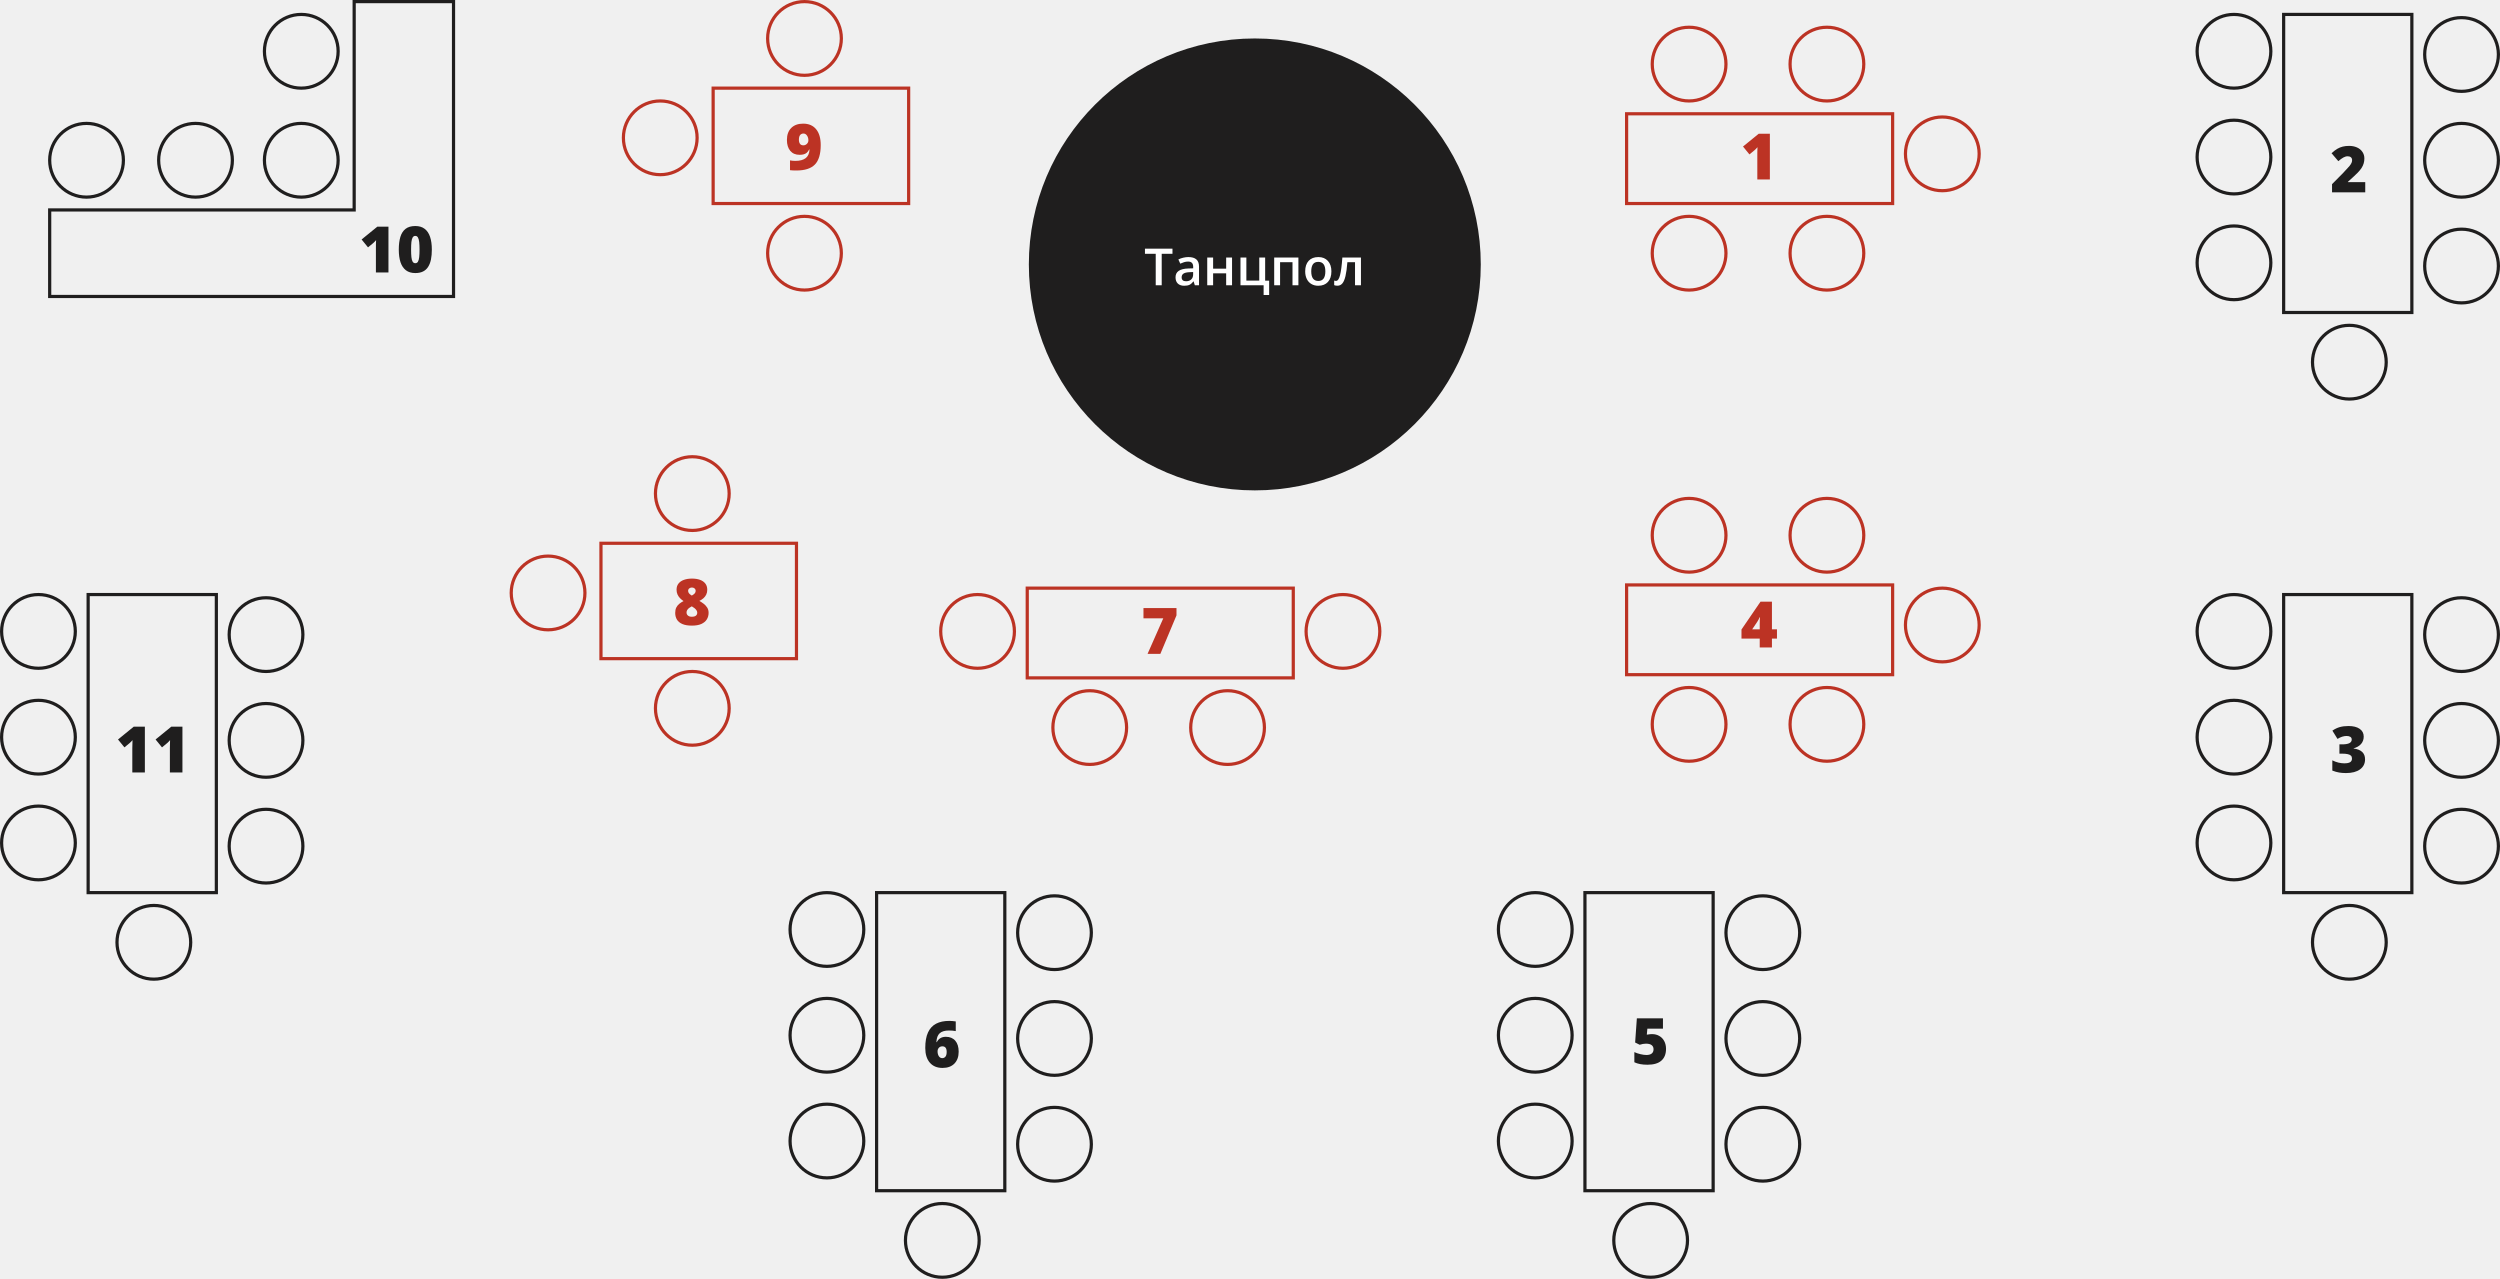
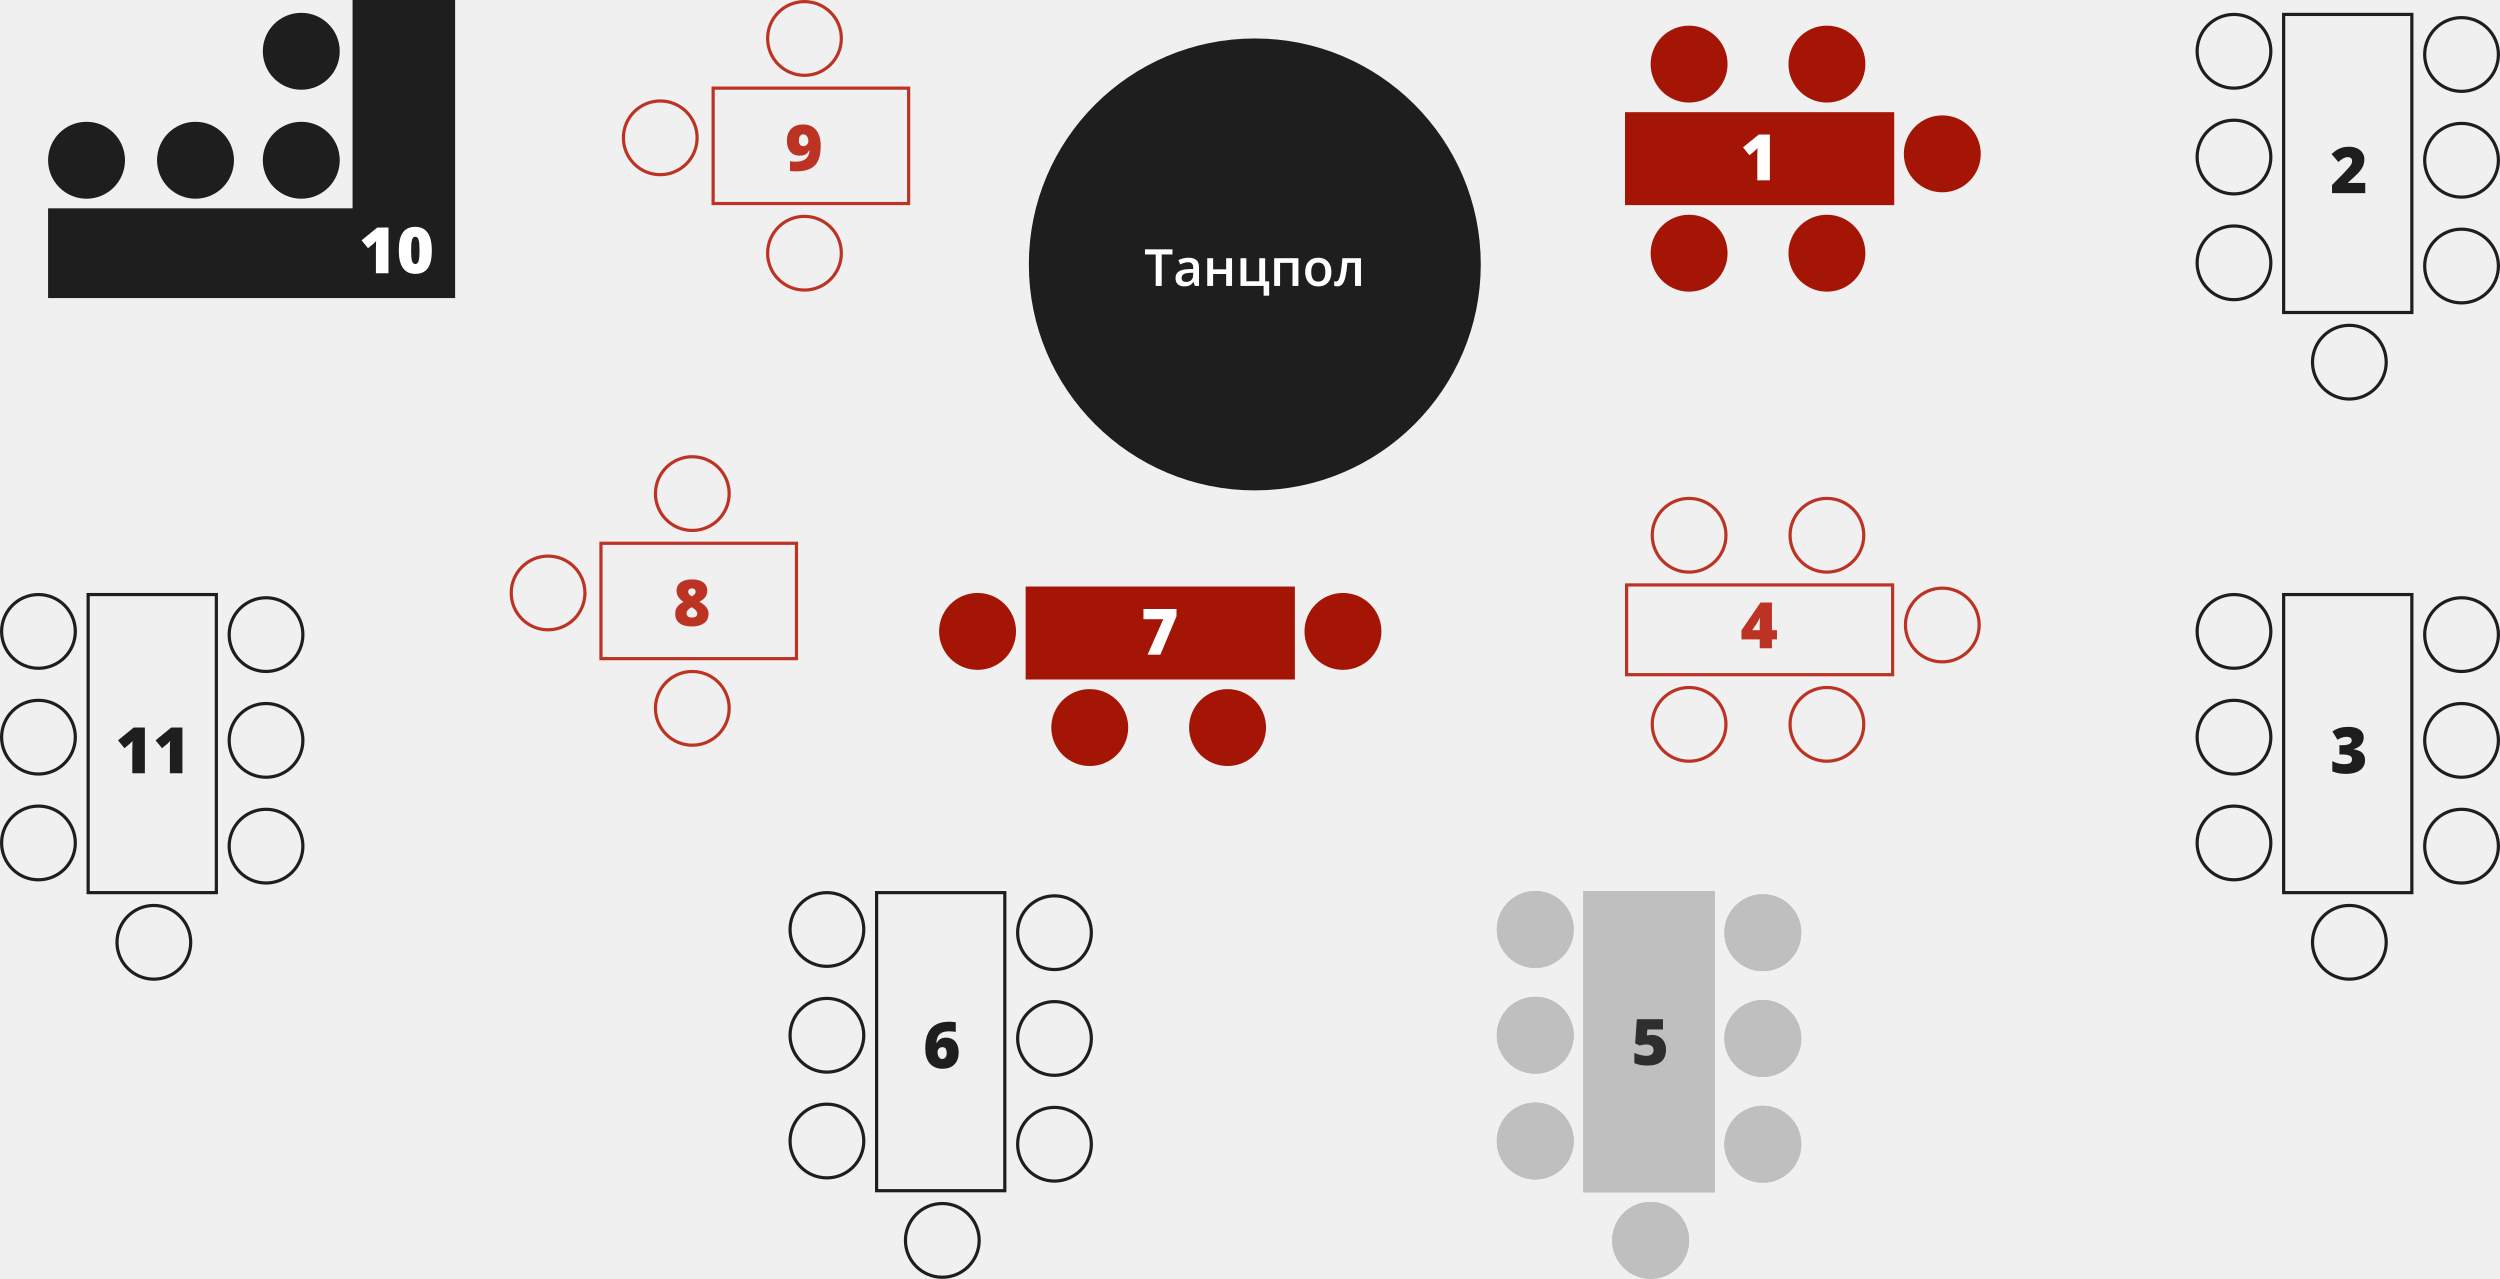
- <svg xmlns="http://www.w3.org/2000/svg" class="scene" width="780" height="399" viewBox="0 0 780 399" fill="none">
-   <g class="scene__dance-floor">
-     <path d="M462 82.5C462 121.436 430.436 153 391.5 153C352.564 153 321 121.436 321 82.5C321 43.564 352.564 12 391.5 12C430.436 12 462 43.564 462 82.5Z" fill="#1F1E1E" />
-     <path d="M362.453 89H360.586V79.18H357.227V77.578H365.812V79.18H362.453V89ZM372.781 89L372.414 87.797H372.352C371.935 88.323 371.516 88.682 371.094 88.875C370.672 89.062 370.13 89.156 369.469 89.156C368.62 89.156 367.956 88.927 367.477 88.469C367.003 88.01 366.766 87.362 366.766 86.523C366.766 85.633 367.096 84.961 367.758 84.508C368.419 84.055 369.427 83.807 370.781 83.766L372.273 83.719V83.258C372.273 82.706 372.143 82.294 371.883 82.023C371.628 81.747 371.229 81.609 370.688 81.609C370.245 81.609 369.82 81.674 369.414 81.805C369.008 81.935 368.617 82.088 368.242 82.266L367.648 80.953C368.117 80.708 368.63 80.523 369.188 80.398C369.745 80.268 370.271 80.203 370.766 80.203C371.865 80.203 372.693 80.443 373.25 80.922C373.812 81.401 374.094 82.154 374.094 83.18V89H372.781ZM370.047 87.75C370.714 87.75 371.247 87.565 371.648 87.195C372.055 86.82 372.258 86.297 372.258 85.625V84.875L371.148 84.922C370.284 84.953 369.654 85.099 369.258 85.359C368.867 85.615 368.672 86.008 368.672 86.539C368.672 86.924 368.786 87.224 369.016 87.438C369.245 87.646 369.589 87.75 370.047 87.75ZM378.492 80.359V83.828H382.562V80.359H384.398V89H382.562V85.273H378.492V89H376.656V80.359H378.492ZM394.727 87.578H395.977V92.039H394.25V89H387.031V80.359H388.867V87.547H392.891V80.359H394.727V87.578ZM405.102 80.359V89H403.258V81.812H399.383V89H397.547V80.359H405.102ZM415.398 84.664C415.398 86.076 415.036 87.177 414.312 87.969C413.589 88.76 412.581 89.156 411.289 89.156C410.482 89.156 409.768 88.974 409.148 88.609C408.529 88.245 408.052 87.721 407.719 87.039C407.385 86.357 407.219 85.565 407.219 84.664C407.219 83.263 407.578 82.169 408.297 81.383C409.016 80.596 410.029 80.203 411.336 80.203C412.586 80.203 413.576 80.607 414.305 81.414C415.034 82.216 415.398 83.299 415.398 84.664ZM409.109 84.664C409.109 86.659 409.846 87.656 411.32 87.656C412.779 87.656 413.508 86.659 413.508 84.664C413.508 82.69 412.773 81.703 411.305 81.703C410.534 81.703 409.974 81.958 409.625 82.469C409.281 82.979 409.109 83.711 409.109 84.664ZM424.617 89H422.766V81.797H420.383C420.237 83.651 420.039 85.099 419.789 86.141C419.544 87.182 419.221 87.943 418.82 88.422C418.424 88.901 417.909 89.141 417.273 89.141C416.872 89.141 416.536 89.083 416.266 88.969V87.531C416.458 87.604 416.651 87.641 416.844 87.641C417.375 87.641 417.792 87.044 418.094 85.852C418.401 84.654 418.641 82.823 418.812 80.359H424.617V89Z" fill="white" />
-   </g>
-   <g class="scene__table scene__table--red">
-     <g class="scene__table-group" stroke="#BC3324">
-       <rect x="507.5" y="35.5" width="83" height="28" />
-       <circle cx="527" cy="20" r="11.5" />
-       <circle cx="570" cy="20" r="11.5" />
-       <circle cx="606" cy="48" r="11.5" />
-       <circle cx="570" cy="79" r="11.5" />
-       <circle cx="527" cy="79" r="11.5" />
+ <svg xmlns="http://www.w3.org/2000/svg" viewBox="0 0 780 399" fill="none" customFrame="#000000">
+   <g id="карта заведения">
+     <g id="танцпол">
+       <path id="Ellipse 38" d="M462 82.5C462 121.436 430.436 153 391.5 153C352.564 153 321 121.436 321 82.5C321 43.564 352.564 12 391.5 12C430.436 12 462 43.564 462 82.5Z" fill="rgb(31,30,30)" fill-rule="nonzero" />
+       <path id="Танцпол" d="M362.453 89.207L360.586 89.207L360.586 79.387L357.227 79.387L357.227 77.785L365.812 77.785L365.812 79.387L362.453 79.387L362.453 89.207ZM372.781 89.207L372.414 88.004L372.352 88.004C371.935 88.53 371.516 88.889 371.094 89.082C370.672 89.269 370.13 89.363 369.469 89.363C368.62 89.363 367.956 89.134 367.477 88.676C367.003 88.217 366.766 87.569 366.766 86.731C366.766 85.84 367.096 85.168 367.758 84.715C368.419 84.262 369.427 84.014 370.781 83.973L372.273 83.926L372.273 83.465C372.273 82.913 372.143 82.501 371.883 82.231C371.628 81.954 371.229 81.816 370.688 81.816C370.245 81.816 369.82 81.882 369.414 82.012C369.008 82.142 368.617 82.296 368.242 82.473L367.648 81.16C368.117 80.915 368.63 80.731 369.188 80.606C369.745 80.475 370.271 80.41 370.766 80.41C371.865 80.41 372.693 80.65 373.25 81.129C373.812 81.608 374.094 82.361 374.094 83.387L374.094 89.207L372.781 89.207ZM370.047 87.957C370.714 87.957 371.247 87.772 371.648 87.402C372.055 87.027 372.258 86.504 372.258 85.832L372.258 85.082L371.148 85.129C370.284 85.16 369.654 85.306 369.258 85.566C368.867 85.822 368.672 86.215 368.672 86.746C368.672 87.132 368.786 87.431 369.016 87.644C369.245 87.853 369.589 87.957 370.047 87.957ZM378.492 80.566L378.492 84.035L382.562 84.035L382.562 80.566L384.398 80.566L384.398 89.207L382.562 89.207L382.562 85.481L378.492 85.481L378.492 89.207L376.656 89.207L376.656 80.566L378.492 80.566ZM394.727 87.785L395.977 87.785L395.977 92.246L394.25 92.246L394.25 89.207L387.031 89.207L387.031 80.566L388.867 80.566L388.867 87.754L392.891 87.754L392.891 80.566L394.727 80.566L394.727 87.785ZM405.102 80.566L405.102 89.207L403.258 89.207L403.258 82.019L399.383 82.019L399.383 89.207L397.547 89.207L397.547 80.566L405.102 80.566ZM415.398 84.871C415.398 86.283 415.036 87.384 414.312 88.176C413.589 88.967 412.581 89.363 411.289 89.363C410.482 89.363 409.768 89.181 409.148 88.816C408.529 88.452 408.052 87.928 407.719 87.246C407.385 86.564 407.219 85.772 407.219 84.871C407.219 83.47 407.578 82.376 408.297 81.59C409.016 80.803 410.029 80.41 411.336 80.41C412.586 80.41 413.576 80.814 414.305 81.621C415.034 82.423 415.398 83.507 415.398 84.871ZM409.109 84.871C409.109 86.866 409.846 87.863 411.32 87.863C412.779 87.863 413.508 86.866 413.508 84.871C413.508 82.897 412.773 81.91 411.305 81.91C410.534 81.91 409.974 82.165 409.625 82.676C409.281 83.186 409.109 83.918 409.109 84.871ZM424.617 89.207L422.766 89.207L422.766 82.004L420.383 82.004C420.237 83.858 420.039 85.306 419.789 86.348C419.544 87.389 419.221 88.15 418.82 88.629C418.424 89.108 417.909 89.348 417.273 89.348C416.872 89.348 416.536 89.29 416.266 89.176L416.266 87.738C416.458 87.811 416.651 87.848 416.844 87.848C417.375 87.848 417.792 87.251 418.094 86.059C418.401 84.861 418.641 83.03 418.812 80.566L424.617 80.566L424.617 89.207Z" fill="rgb(255,255,255)" fill-rule="nonzero" />
    </g>
-     <path class="scene__table-num" d="M552.199 56H548.283V48.94C548.283 48.809 548.283 48.572 548.283 48.227C548.283 47.875 548.286 47.488 548.293 47.065C548.306 46.641 548.322 46.26 548.342 45.922C548.173 46.124 548.013 46.296 547.863 46.44C547.72 46.583 547.58 46.716 547.443 46.84L545.822 48.178L543.82 45.717L548.723 41.723H552.199V56Z" fill="#BC3324" />
-     <rect x="507" y="8" width="111" height="83" fill="transparent" />
-   </g>
-   <g class="scene__table">
-     <g class="scene__table-group" stroke="#1F1E1E">
-       <rect x="712.5" y="4.5" width="40" height="93" />
-       <circle cx="697" cy="16" r="11.5" />
-       <circle cx="768" cy="17" r="11.5" />
-       <circle cx="697" cy="49" r="11.5" />
-       <circle cx="768" cy="50" r="11.5" />
-       <circle cx="697" cy="82" r="11.5" />
-       <circle cx="768" cy="83" r="11.5" />
-       <circle cx="733" cy="113" r="11.5" />
+     <g id="10 стол">
+       <path id="Rectangle 182" d="M15 65L110 65L110 0L142 0L142 64.826L142 93L15 93L15 65Z" fill="rgb(31,30,30)" fill-rule="nonzero" />
+       <path id="10" d="M121.199 85.259L117.283 85.259L117.283 77.7C117.283 76.782 117.303 75.942 117.342 75.181C117.101 75.474 116.801 75.78 116.443 76.099L114.822 77.436L112.82 74.976L117.723 70.981L121.199 70.981L121.199 85.259ZM134.734 78.14C134.734 80.666 134.311 82.518 133.465 83.696C132.618 84.868 131.323 85.454 129.578 85.454C127.872 85.454 126.587 84.842 125.721 83.618C124.855 82.388 124.422 80.561 124.422 78.14C124.422 75.601 124.845 73.739 125.691 72.554C126.538 71.369 127.833 70.776 129.578 70.776C131.277 70.776 132.56 71.395 133.426 72.632C134.298 73.862 134.734 75.698 134.734 78.14ZM128.26 78.14C128.26 79.754 128.361 80.864 128.562 81.47C128.764 82.075 129.103 82.378 129.578 82.378C130.06 82.378 130.398 82.065 130.594 81.44C130.796 80.815 130.896 79.715 130.896 78.14C130.896 76.558 130.796 75.451 130.594 74.819C130.392 74.181 130.053 73.862 129.578 73.862C129.103 73.862 128.764 74.168 128.562 74.78C128.361 75.392 128.26 76.512 128.26 78.14Z" fill="rgb(255,255,255)" fill-rule="nonzero" />
+       <circle id="Ellipse 95" cx="27" cy="50" r="12" fill="rgb(31,30,30)" />
+       <circle id="Ellipse 96" cx="61" cy="50" r="12" fill="rgb(31,30,30)" />
+       <circle id="Ellipse 97" cx="94" cy="50" r="12" fill="rgb(31,30,30)" />
+       <circle id="Ellipse 98" cx="94" cy="16" r="12" fill="rgb(31,30,30)" />
    </g>
-     <path class="scene__table-num" d="M737.957 60H727.596V57.461L731.082 53.935C732.078 52.894 732.729 52.184 733.035 51.807C733.341 51.422 733.553 51.094 733.67 50.82C733.794 50.547 733.855 50.26 733.855 49.961C733.855 49.59 733.735 49.297 733.494 49.082C733.253 48.867 732.915 48.76 732.479 48.76C732.029 48.76 731.574 48.89 731.111 49.15C730.656 49.404 730.138 49.782 729.559 50.283L727.439 47.803C728.175 47.145 728.794 46.676 729.295 46.397C729.796 46.11 730.34 45.892 730.926 45.742C731.518 45.592 732.182 45.518 732.918 45.518C733.842 45.518 734.666 45.68 735.389 46.006C736.118 46.331 736.681 46.797 737.078 47.402C737.482 48.001 737.684 48.675 737.684 49.424C737.684 49.984 737.612 50.501 737.469 50.977C737.332 51.452 737.117 51.921 736.824 52.383C736.531 52.839 736.141 53.32 735.652 53.828C735.171 54.336 734.139 55.3 732.557 56.719V56.816H737.957V60Z" fill="#1F1E1E" />
-     <rect x="685" y="4" width="95" height="121" fill="transparent" />
-   </g>
-   <g class="scene__table">
-     <g class="scene__table-group" stroke="#1F1E1E">
-       <rect x="712.5" y="185.5" width="40" height="93" />
-       <circle cx="697" cy="197" r="11.5" />
-       <circle cx="768" cy="198" r="11.5" />
-       <circle cx="697" cy="230" r="11.5" />
-       <circle cx="768" cy="231" r="11.5" />
-       <circle cx="697" cy="263" r="11.5" />
-       <circle cx="768" cy="264" r="11.5" />
-       <circle cx="733" cy="294" r="11.5" />
+     <g id="2 стол">
+       <rect id="Rectangle 196" width="40" height="93" x="712.5" y="4.5" stroke="rgb(31,30,30)" stroke-width="1" />
+       <path id="2" d="M737.957 60.259L727.596 60.259L727.596 57.72L731.082 54.194C732.078 53.153 732.729 52.443 733.035 52.065C733.341 51.681 733.553 51.352 733.67 51.079C733.794 50.806 733.855 50.519 733.855 50.22C733.855 49.849 733.735 49.556 733.494 49.341C733.253 49.126 732.915 49.019 732.479 49.019C732.029 49.019 731.574 49.149 731.111 49.409C730.656 49.663 730.138 50.041 729.559 50.542L727.439 48.062C728.175 47.404 728.794 46.935 729.295 46.655C729.796 46.369 730.34 46.151 730.926 46.001C731.518 45.851 732.182 45.776 732.918 45.776C733.842 45.776 734.666 45.939 735.389 46.265C736.118 46.59 736.681 47.056 737.078 47.661C737.482 48.26 737.684 48.934 737.684 49.683C737.684 50.242 737.612 50.76 737.469 51.235C737.332 51.711 737.117 52.179 736.824 52.642C736.531 53.097 736.141 53.579 735.652 54.087C735.171 54.595 734.139 55.558 732.557 56.977L732.557 57.075L737.957 57.075L737.957 60.259Z" fill="rgb(31,30,30)" fill-rule="nonzero" />
+       <circle id="Ellipse 60" cx="697" cy="16" r="11.5" stroke="rgb(31,30,30)" stroke-width="1" />
+       <circle id="Ellipse 63" cx="768" cy="17" r="11.5" stroke="rgb(31,30,30)" stroke-width="1" />
+       <circle id="Ellipse 61" cx="697" cy="49" r="11.5" stroke="rgb(31,30,30)" stroke-width="1" />
+       <circle id="Ellipse 64" cx="768" cy="50" r="11.5" stroke="rgb(31,30,30)" stroke-width="1" />
+       <circle id="Ellipse 62" cx="697" cy="82" r="11.5" stroke="rgb(31,30,30)" stroke-width="1" />
+       <circle id="Ellipse 65" cx="768" cy="83" r="11.5" stroke="rgb(31,30,30)" stroke-width="1" />
+       <circle id="Ellipse 66" cx="733" cy="113" r="11.5" stroke="rgb(31,30,30)" stroke-width="1" />
    </g>
-     <path class="scene__table-num" d="M737.479 229.818C737.479 230.704 737.208 231.465 736.668 232.104C736.128 232.735 735.346 233.194 734.324 233.48V233.539C736.707 233.839 737.898 234.965 737.898 236.918C737.898 238.246 737.371 239.291 736.316 240.053C735.268 240.814 733.81 241.195 731.941 241.195C731.173 241.195 730.46 241.14 729.803 241.029C729.152 240.919 728.445 240.717 727.684 240.424V237.221C728.309 237.54 728.943 237.777 729.588 237.934C730.239 238.083 730.838 238.158 731.385 238.158C732.231 238.158 732.846 238.041 733.23 237.807C733.621 237.566 733.816 237.191 733.816 236.684C733.816 236.293 733.715 235.993 733.514 235.785C733.312 235.57 732.986 235.411 732.537 235.307C732.088 235.196 731.502 235.141 730.779 235.141H729.9V232.24H730.799C732.758 232.24 733.738 231.739 733.738 230.736C733.738 230.359 733.592 230.079 733.299 229.896C733.012 229.714 732.625 229.623 732.137 229.623C731.225 229.623 730.281 229.929 729.305 230.541L727.703 227.963C728.458 227.442 729.23 227.071 730.018 226.85C730.812 226.628 731.72 226.518 732.742 226.518C734.22 226.518 735.379 226.811 736.219 227.396C737.059 227.982 737.479 228.79 737.479 229.818Z" fill="#1F1E1E" />
-     <rect x="685" y="185" width="95" height="121" fill="transparent" />
-   </g>
-   <g class="scene__table scene__table--red">
-     <g class="scene__table-group" stroke="#BC3324">
-       <rect x="507.5" y="182.5" width="83" height="28" />
-       <circle cx="527" cy="167" r="11.5" />
-       <circle cx="570" cy="167" r="11.5" />
-       <circle cx="606" cy="195" r="11.5" />
-       <circle cx="570" cy="226" r="11.5" />
-       <circle cx="527" cy="226" r="11.5" />
+     <g id="3 стол">
+       <rect id="Rectangle 195" width="40" height="93" x="712.5" y="185.5" stroke="rgb(31,30,30)" stroke-width="1" />
+       <path id="3" d="M737.479 230.077C737.479 230.963 737.208 231.724 736.668 232.362C736.128 232.994 735.346 233.453 734.324 233.739L734.324 233.798C736.707 234.097 737.898 235.224 737.898 237.177C737.898 238.505 737.371 239.55 736.316 240.312C735.268 241.073 733.81 241.454 731.941 241.454C731.173 241.454 730.46 241.399 729.803 241.288C729.152 241.177 728.445 240.976 727.684 240.683L727.684 237.479C728.309 237.799 728.943 238.036 729.588 238.192C730.239 238.342 730.838 238.417 731.385 238.417C732.231 238.417 732.846 238.3 733.23 238.065C733.621 237.825 733.816 237.45 733.816 236.942C733.816 236.552 733.716 236.252 733.514 236.044C733.312 235.829 732.986 235.67 732.537 235.565C732.088 235.455 731.502 235.399 730.779 235.399L729.9 235.399L729.9 232.499L730.799 232.499C732.758 232.499 733.738 231.998 733.738 230.995C733.738 230.618 733.592 230.338 733.299 230.155C733.012 229.973 732.625 229.882 732.137 229.882C731.225 229.882 730.281 230.188 729.305 230.8L727.703 228.222C728.458 227.701 729.23 227.33 730.018 227.108C730.812 226.887 731.72 226.776 732.742 226.776C734.22 226.776 735.379 227.069 736.219 227.655C737.059 228.241 737.479 229.049 737.479 230.077Z" fill="rgb(31,30,30)" fill-rule="nonzero" />
+       <circle id="Ellipse 67" cx="697" cy="197" r="11.5" stroke="rgb(31,30,30)" stroke-width="1" />
+       <circle id="Ellipse 68" cx="768" cy="198" r="11.5" stroke="rgb(31,30,30)" stroke-width="1" />
+       <circle id="Ellipse 69" cx="697" cy="230" r="11.5" stroke="rgb(31,30,30)" stroke-width="1" />
+       <circle id="Ellipse 70" cx="768" cy="231" r="11.5" stroke="rgb(31,30,30)" stroke-width="1" />
+       <circle id="Ellipse 71" cx="697" cy="263" r="11.5" stroke="rgb(31,30,30)" stroke-width="1" />
+       <circle id="Ellipse 72" cx="768" cy="264" r="11.5" stroke="rgb(31,30,30)" stroke-width="1" />
+       <circle id="Ellipse 73" cx="733" cy="294" r="11.5" stroke="rgb(31,30,30)" stroke-width="1" />
    </g>
-     <path class="scene__table-num" d="M554.416 199.236H552.844V202H549.035V199.236H543.342V196.404L549.279 187.723H552.844V196.355H554.416V199.236ZM549.035 196.355V194.695C549.035 194.383 549.045 193.963 549.064 193.436C549.09 192.902 549.11 192.622 549.123 192.596H549.016C548.794 193.097 548.544 193.566 548.264 194.002L546.682 196.355H549.035Z" fill="#BC3324" />
-     <rect x="507" y="155" width="111" height="83" fill="transparent" />
-   </g>
-   <g class="scene__table">
-     <g class="scene__table-group" stroke="#1F1E1E">
-       <rect x="494.5" y="278.5" width="40" height="93" />
-       <circle cx="479" cy="290" r="11.5" />
-       <circle cx="550" cy="291" r="11.5" />
-       <circle cx="479" cy="323" r="11.5" />
-       <circle cx="550" cy="324" r="11.5" />
-       <circle cx="479" cy="356" r="11.5" />
-       <circle cx="550" cy="357" r="11.5" />
-       <circle cx="515" cy="387" r="11.5" />
+     <g id="5 стол">
+       <rect id="Rectangle 190" width="41" height="94" x="494" y="278" fill="rgb(191,191,191)" />
+       <rect id="Rectangle 190" width="40" height="93" x="494.5" y="278.5" stroke="rgb(191,191,191)" stroke-width="1" />
+       <path id="5" d="M515.484 322.903C516.305 322.903 517.044 323.095 517.701 323.479C518.365 323.857 518.88 324.394 519.244 325.091C519.615 325.787 519.801 326.591 519.801 327.503C519.801 329.098 519.319 330.322 518.355 331.175C517.398 332.028 515.947 332.454 514 332.454C512.333 332.454 510.973 332.197 509.918 331.683L509.918 328.519C510.484 328.779 511.122 328.994 511.832 329.163C512.548 329.332 513.163 329.417 513.678 329.417C514.394 329.417 514.944 329.267 515.328 328.968C515.712 328.662 515.904 328.213 515.904 327.62C515.904 327.073 515.709 326.647 515.318 326.341C514.928 326.035 514.335 325.882 513.541 325.882C512.936 325.882 512.281 325.996 511.578 326.224L510.162 325.521L510.699 317.981L518.844 317.981L518.844 321.194L513.98 321.194L513.805 323.079C514.312 322.981 514.674 322.929 514.889 322.923C515.104 322.91 515.302 322.903 515.484 322.903Z" opacity="0.9" fill="rgb(31,30,30)" fill-rule="nonzero" />
+       <circle id="Ellipse 74" cx="479" cy="290" r="12" fill="rgb(191,191,191)" />
+       <circle id="Ellipse 74" cx="479" cy="290" r="11.5" stroke="rgb(191,191,191)" stroke-width="1" />
+       <circle id="Ellipse 75" cx="550" cy="291" r="12" fill="rgb(191,191,191)" />
+       <circle id="Ellipse 75" cx="550" cy="291" r="11.5" stroke="rgb(191,191,191)" stroke-width="1" />
+       <circle id="Ellipse 76" cx="479" cy="323" r="12" fill="rgb(191,191,191)" />
+       <circle id="Ellipse 76" cx="479" cy="323" r="11.5" stroke="rgb(191,191,191)" stroke-width="1" />
+       <circle id="Ellipse 77" cx="550" cy="324" r="12" fill="rgb(191,191,191)" />
+       <circle id="Ellipse 77" cx="550" cy="324" r="11.5" stroke="rgb(191,191,191)" stroke-width="1" />
+       <circle id="Ellipse 78" cx="479" cy="356" r="12" fill="rgb(191,191,191)" />
+       <circle id="Ellipse 78" cx="479" cy="356" r="11.5" stroke="rgb(191,191,191)" stroke-width="1" />
+       <circle id="Ellipse 79" cx="550" cy="357" r="12" fill="rgb(191,191,191)" />
+       <circle id="Ellipse 79" cx="550" cy="357" r="11.5" stroke="rgb(191,191,191)" stroke-width="1" />
+       <circle id="Ellipse 80" cx="515" cy="387" r="12" fill="rgb(191,191,191)" />
+       <circle id="Ellipse 80" cx="515" cy="387" r="11.5" stroke="rgb(191,191,191)" stroke-width="1" />
    </g>
-     <path class="scene__table-num" d="M515.484 322.645C516.305 322.645 517.044 322.837 517.701 323.221C518.365 323.598 518.88 324.135 519.244 324.832C519.615 325.529 519.801 326.333 519.801 327.244C519.801 328.839 519.319 330.063 518.355 330.916C517.398 331.769 515.947 332.195 514 332.195C512.333 332.195 510.973 331.938 509.918 331.424V328.26C510.484 328.52 511.122 328.735 511.832 328.904C512.548 329.074 513.163 329.158 513.678 329.158C514.394 329.158 514.944 329.008 515.328 328.709C515.712 328.403 515.904 327.954 515.904 327.361C515.904 326.814 515.709 326.388 515.318 326.082C514.928 325.776 514.335 325.623 513.541 325.623C512.936 325.623 512.281 325.737 511.578 325.965L510.162 325.262L510.699 317.723H518.844V320.936H513.98L513.805 322.82C514.312 322.723 514.674 322.671 514.889 322.664C515.104 322.651 515.302 322.645 515.484 322.645Z" fill="#1F1E1E" />
-     <rect x="467" y="278" width="95" height="121" fill="transparent" />
-   </g>
-   <g class="scene__table">
-     <g class="scene__table-group" stroke="#1F1E1E">
-       <rect x="273.5" y="278.5" width="40" height="93" />
-       <circle cx="258" cy="290" r="11.5" />
-       <circle cx="329" cy="291" r="11.5" />
-       <circle cx="258" cy="323" r="11.5" />
-       <circle cx="329" cy="324" r="11.5" />
-       <circle cx="258" cy="356" r="11.5" />
-       <circle cx="329" cy="357" r="11.5" />
-       <circle cx="294" cy="387" r="11.5" />
+     <g id="6 стол">
+       <rect id="Rectangle 184" width="40" height="93" x="273.5" y="278.5" stroke="rgb(31,30,30)" stroke-width="1" />
+       <circle id="Ellipse 81" cx="258" cy="290" r="11.5" stroke="rgb(31,30,30)" stroke-width="1" />
+       <circle id="Ellipse 82" cx="329" cy="291" r="11.5" stroke="rgb(31,30,30)" stroke-width="1" />
+       <circle id="Ellipse 83" cx="258" cy="323" r="11.5" stroke="rgb(31,30,30)" stroke-width="1" />
+       <circle id="Ellipse 84" cx="329" cy="324" r="11.5" stroke="rgb(31,30,30)" stroke-width="1" />
+       <circle id="Ellipse 85" cx="258" cy="356" r="11.5" stroke="rgb(31,30,30)" stroke-width="1" />
+       <circle id="Ellipse 86" cx="329" cy="357" r="11.5" stroke="rgb(31,30,30)" stroke-width="1" />
+       <circle id="Ellipse 87" cx="294" cy="387" r="11.5" stroke="rgb(31,30,30)" stroke-width="1" />
+       <path id="6" d="M288.684 327.224C288.684 325.231 288.967 323.62 289.533 322.39C290.106 321.153 290.946 320.241 292.053 319.655C293.166 319.069 294.536 318.776 296.164 318.776C296.743 318.776 297.421 318.832 298.195 318.942L298.195 321.96C297.544 321.836 296.838 321.774 296.076 321.774C294.787 321.774 293.827 322.058 293.195 322.624C292.564 323.19 292.219 324.115 292.16 325.397L292.277 325.397C292.863 324.291 293.804 323.737 295.1 323.737C296.369 323.737 297.352 324.147 298.049 324.968C298.752 325.782 299.104 326.918 299.104 328.376C299.104 329.945 298.661 331.185 297.775 332.097C296.89 333.002 295.653 333.454 294.064 333.454C292.378 333.454 291.06 332.907 290.109 331.813C289.159 330.72 288.684 329.19 288.684 327.224ZM293.977 330.397C294.387 330.397 294.719 330.244 294.973 329.938C295.233 329.626 295.363 329.131 295.363 328.454C295.363 327.295 294.914 326.716 294.016 326.716C293.573 326.716 293.212 326.866 292.932 327.165C292.658 327.465 292.521 327.829 292.521 328.259C292.521 328.884 292.655 329.398 292.922 329.802C293.189 330.199 293.54 330.397 293.977 330.397Z" fill="rgb(31,30,30)" fill-rule="nonzero" />
    </g>
-     <path class="scene__table-num" d="M288.684 326.965C288.684 324.973 288.967 323.361 289.533 322.131C290.106 320.894 290.946 319.982 292.053 319.396C293.166 318.811 294.536 318.518 296.164 318.518C296.743 318.518 297.421 318.573 298.195 318.684V321.701C297.544 321.577 296.838 321.516 296.076 321.516C294.787 321.516 293.827 321.799 293.195 322.365C292.564 322.932 292.219 323.856 292.16 325.139H292.277C292.863 324.032 293.804 323.479 295.1 323.479C296.369 323.479 297.352 323.889 298.049 324.709C298.752 325.523 299.104 326.659 299.104 328.117C299.104 329.686 298.661 330.926 297.775 331.838C296.89 332.743 295.653 333.195 294.064 333.195C292.378 333.195 291.06 332.648 290.109 331.555C289.159 330.461 288.684 328.931 288.684 326.965ZM293.977 330.139C294.387 330.139 294.719 329.986 294.973 329.68C295.233 329.367 295.363 328.872 295.363 328.195C295.363 327.036 294.914 326.457 294.016 326.457C293.573 326.457 293.212 326.607 292.932 326.906C292.658 327.206 292.521 327.57 292.521 328C292.521 328.625 292.655 329.139 292.922 329.543C293.189 329.94 293.54 330.139 293.977 330.139Z" fill="#1F1E1E" />
-     <rect opacity="0.01" x="246" y="278" width="95" height="121" fill="transparent" />
-   </g>
-   <g class="scene__table scene__table--red">
-     <g class="scene__table-group" stroke="#BC3324">
-       <rect x="320.5" y="183.5" width="83" height="28" />
-       <circle cx="383" cy="227" r="11.5" />
-       <circle cx="419" cy="197" r="11.5" />
-       <circle cx="305" cy="197" r="11.5" />
-       <circle cx="340" cy="227" r="11.5" />
+     <g id="11 стол">
+       <rect id="Rectangle 194" width="40" height="93" x="27.5" y="185.5" stroke="rgb(31,30,30)" stroke-width="1" />
+       <circle id="Ellipse 88" cx="12" cy="197" r="11.5" stroke="rgb(31,30,30)" stroke-width="1" />
+       <circle id="Ellipse 89" cx="83" cy="198" r="11.5" stroke="rgb(31,30,30)" stroke-width="1" />
+       <circle id="Ellipse 90" cx="12" cy="230" r="11.5" stroke="rgb(31,30,30)" stroke-width="1" />
+       <circle id="Ellipse 91" cx="83" cy="231" r="11.5" stroke="rgb(31,30,30)" stroke-width="1" />
+       <circle id="Ellipse 92" cx="12" cy="263" r="11.5" stroke="rgb(31,30,30)" stroke-width="1" />
+       <circle id="Ellipse 93" cx="83" cy="264" r="11.5" stroke="rgb(31,30,30)" stroke-width="1" />
+       <circle id="Ellipse 94" cx="48" cy="294" r="11.5" stroke="rgb(31,30,30)" stroke-width="1" />
+       <path id="11" d="M45.199 241.259L41.283 241.259L41.283 233.7C41.283 232.782 41.303 231.942 41.342 231.181C41.101 231.474 40.801 231.78 40.443 232.099L38.822 233.437L36.82 230.976L41.723 226.981L45.199 226.981L45.199 241.259ZM56.918 241.259L53.002 241.259L53.002 233.7C53.002 232.782 53.022 231.942 53.06 231.181C52.82 231.474 52.52 231.78 52.162 232.099L50.541 233.437L48.539 230.976L53.441 226.981L56.918 226.981L56.918 241.259Z" fill="rgb(31,30,30)" fill-rule="nonzero" />
    </g>
-     <path class="scene__table-num" d="M358.041 204L362.943 192.916H356.762V189.723H367.064V191.998L362.035 204H358.041Z" fill="#BC3324" />
-     <rect x="293" y="183" width="138" height="56" fill="transparent" />
-   </g>
-   <g class="scene__table scene__table--red">
-     <g class="scene__table-group" stroke="#BC3324">
-       <rect x="187.5" y="169.5" width="61" height="36" />
-       <circle cx="216" cy="221" r="11.5" transform="rotate(-180 216 221)" />
-       <circle cx="171" cy="185" r="11.5" transform="rotate(-180 171 185)" />
-       <circle cx="216" cy="154" r="11.5" transform="rotate(-180 216 154)" />
+     <g id="9 стол">
+       <rect id="Rectangle 181" width="61" height="36" x="222.5" y="27.5" stroke="rgb(188.062,51.332,36.045)" stroke-width="1" />
+       <path id="9" d="M256.064 45.515C256.064 48.308 255.462 50.329 254.258 51.579C253.053 52.829 251.126 53.454 248.477 53.454C247.604 53.454 246.94 53.422 246.484 53.356L246.484 50.3C247.044 50.404 247.604 50.456 248.164 50.456C249.544 50.456 250.609 50.173 251.357 49.606C252.106 49.033 252.513 48.132 252.578 46.901L252.461 46.901C252.207 47.37 251.956 47.709 251.709 47.917C251.462 48.125 251.159 48.285 250.801 48.395C250.443 48.506 249.997 48.562 249.463 48.562C248.226 48.562 247.259 48.148 246.562 47.321C245.866 46.495 245.518 45.355 245.518 43.903C245.518 42.321 245.967 41.081 246.865 40.183C247.77 39.284 249.007 38.835 250.576 38.835C252.321 38.835 253.672 39.414 254.629 40.573C255.586 41.732 256.064 43.379 256.064 45.515ZM250.684 41.921C250.26 41.921 249.915 42.074 249.648 42.38C249.388 42.686 249.258 43.177 249.258 43.855C249.258 44.388 249.372 44.815 249.6 45.134C249.827 45.446 250.176 45.602 250.645 45.602C251.068 45.602 251.436 45.45 251.748 45.144C252.061 44.838 252.217 44.47 252.217 44.04C252.217 43.461 252.07 42.963 251.777 42.546C251.491 42.129 251.126 41.921 250.684 41.921Z" fill="rgb(188.062,51.332,36.045)" fill-rule="nonzero" />
+       <circle id="Ellipse 50" cx="12" cy="12" r="11.5" stroke="rgb(188.062,51.332,36.045)" stroke-width="1" transform="matrix(-1,0,0,-1,263,91)" />
+       <circle id="Ellipse 51" cx="12" cy="12" r="11.5" stroke="rgb(188.062,51.332,36.045)" stroke-width="1" transform="matrix(-1,0,0,-1,218,55)" />
+       <circle id="Ellipse 52" cx="12" cy="12" r="11.5" stroke="rgb(188.062,51.332,36.045)" stroke-width="1" transform="matrix(-1,0,0,-1,263,24)" />
    </g>
-     <path class="scene__table-num" d="M215.898 180.518C216.842 180.518 217.669 180.645 218.379 180.898C219.095 181.152 219.655 181.54 220.059 182.061C220.462 182.575 220.664 183.223 220.664 184.004C220.664 184.577 220.557 185.081 220.342 185.518C220.133 185.947 219.844 186.325 219.473 186.65C219.108 186.969 218.685 187.246 218.203 187.48C218.652 187.734 219.098 188.031 219.541 188.369C219.984 188.708 220.352 189.108 220.645 189.57C220.938 190.026 221.084 190.57 221.084 191.201C221.084 191.963 220.898 192.646 220.527 193.252C220.156 193.851 219.587 194.326 218.818 194.678C218.05 195.023 217.064 195.195 215.859 195.195C214.655 195.195 213.669 195.029 212.9 194.697C212.132 194.365 211.566 193.903 211.201 193.311C210.843 192.712 210.664 192.021 210.664 191.24C210.664 190.576 210.775 190.016 210.996 189.561C211.224 189.105 211.533 188.717 211.924 188.398C212.314 188.079 212.76 187.793 213.262 187.539C212.865 187.272 212.5 186.969 212.168 186.631C211.836 186.292 211.572 185.905 211.377 185.469C211.182 185.033 211.084 184.538 211.084 183.984C211.084 183.216 211.289 182.575 211.699 182.061C212.109 181.546 212.676 181.162 213.398 180.908C214.128 180.648 214.961 180.518 215.898 180.518ZM214.199 191.084C214.199 191.481 214.342 191.803 214.629 192.051C214.915 192.298 215.312 192.422 215.82 192.422C216.413 192.422 216.846 192.311 217.119 192.09C217.399 191.862 217.539 191.553 217.539 191.162C217.539 190.869 217.451 190.605 217.275 190.371C217.106 190.13 216.908 189.922 216.68 189.746C216.452 189.57 216.253 189.434 216.084 189.336L215.82 189.18C215.527 189.329 215.257 189.499 215.01 189.688C214.769 189.87 214.574 190.078 214.424 190.312C214.274 190.54 214.199 190.798 214.199 191.084ZM215.879 183.301C215.56 183.301 215.283 183.395 215.049 183.584C214.814 183.766 214.697 184.017 214.697 184.336C214.697 184.544 214.746 184.74 214.844 184.922C214.948 185.098 215.085 185.26 215.254 185.41C215.43 185.56 215.625 185.697 215.84 185.82C216.029 185.71 216.214 185.589 216.396 185.459C216.579 185.329 216.732 185.173 216.855 184.99C216.979 184.808 217.041 184.59 217.041 184.336C217.041 184.017 216.924 183.766 216.689 183.584C216.462 183.395 216.191 183.301 215.879 183.301Z" fill="#BC3324" />
-     <rect x="159" y="142" width="90" height="91" fill="transparent" />
-   </g>
-   <g class="scene__table scene__table--red">
-     <g class="scene__table-group" stroke="#BC3324">
-       <rect x="222.5" y="27.5" width="61" height="36" />
-       <circle cx="251" cy="79" r="11.5" transform="rotate(-180 251 79)" />
-       <circle cx="206" cy="43" r="11.5" transform="rotate(-180 206 43)" />
-       <circle cx="251" cy="12" r="11.5" transform="rotate(-180 251 12)" />
+     <g id="8 стол">
+       <rect id="Rectangle 193" width="61" height="36" x="187.5" y="169.5" stroke="rgb(188.062,51.332,36.045)" stroke-width="1" />
+       <path id="8" d="M215.898 180.776C217.402 180.776 218.571 181.079 219.404 181.685C220.244 182.29 220.664 183.149 220.664 184.263C220.664 185.018 220.465 185.682 220.068 186.255C219.678 186.821 219.056 187.316 218.203 187.739C219.258 188.338 220 188.937 220.43 189.536C220.866 190.129 221.084 190.77 221.084 191.46C221.084 192.729 220.625 193.713 219.707 194.409C218.789 195.106 217.507 195.454 215.859 195.454C214.18 195.454 212.894 195.116 212.002 194.438C211.11 193.755 210.664 192.775 210.664 191.499C210.664 190.672 210.863 189.969 211.26 189.39C211.657 188.804 212.324 188.273 213.262 187.798C212.507 187.29 211.953 186.746 211.602 186.167C211.257 185.581 211.084 184.94 211.084 184.243C211.084 183.149 211.51 182.3 212.363 181.694C213.216 181.082 214.395 180.776 215.898 180.776ZM214.199 191.343C214.199 191.746 214.342 192.072 214.629 192.319C214.915 192.56 215.312 192.681 215.82 192.681C216.966 192.681 217.539 192.261 217.539 191.421C217.539 191.102 217.412 190.789 217.158 190.483C216.911 190.171 216.465 189.823 215.82 189.438C215.241 189.744 214.824 190.054 214.57 190.366C214.323 190.672 214.199 190.998 214.199 191.343ZM215.879 183.56C215.547 183.56 215.267 183.657 215.039 183.853C214.811 184.041 214.697 184.289 214.697 184.595C214.697 185.155 215.078 185.649 215.84 186.079C216.302 185.812 216.618 185.568 216.787 185.347C216.956 185.125 217.041 184.875 217.041 184.595C217.041 184.282 216.927 184.032 216.699 183.843C216.471 183.654 216.198 183.56 215.879 183.56Z" fill="rgb(188.062,51.332,36.045)" fill-rule="nonzero" />
+       <circle id="Ellipse 57" cx="12" cy="12" r="11.5" stroke="rgb(188.062,51.332,36.045)" stroke-width="1" transform="matrix(-1,0,0,-1,228,233)" />
+       <circle id="Ellipse 58" cx="12" cy="12" r="11.5" stroke="rgb(188.062,51.332,36.045)" stroke-width="1" transform="matrix(-1,0,0,-1,183,197)" />
+       <circle id="Ellipse 59" cx="12" cy="12" r="11.5" stroke="rgb(188.062,51.332,36.045)" stroke-width="1" transform="matrix(-1,0,0,-1,228,166)" />
    </g>
-     <path class="scene__table-num" d="M256.064 45.256C256.064 48.049 255.462 50.07 254.258 51.32C253.053 52.57 251.126 53.195 248.477 53.195C247.604 53.195 246.94 53.163 246.484 53.098V50.041C247.044 50.145 247.604 50.197 248.164 50.197C249.544 50.197 250.609 49.914 251.357 49.348C252.106 48.775 252.513 47.873 252.578 46.643H252.461C252.207 47.111 251.956 47.45 251.709 47.658C251.462 47.867 251.159 48.026 250.801 48.137C250.443 48.247 249.997 48.303 249.463 48.303C248.226 48.303 247.259 47.889 246.562 47.062C245.866 46.236 245.518 45.096 245.518 43.645C245.518 42.062 245.967 40.822 246.865 39.924C247.77 39.025 249.007 38.576 250.576 38.576C252.321 38.576 253.672 39.156 254.629 40.315C255.586 41.473 256.064 43.12 256.064 45.256ZM250.684 41.662C250.26 41.662 249.915 41.815 249.648 42.121C249.388 42.427 249.258 42.919 249.258 43.596C249.258 44.13 249.372 44.556 249.6 44.875C249.827 45.188 250.176 45.344 250.645 45.344C251.068 45.344 251.436 45.191 251.748 44.885C252.061 44.579 252.217 44.211 252.217 43.781C252.217 43.202 252.07 42.704 251.777 42.287C251.491 41.87 251.126 41.662 250.684 41.662Z" fill="#BC3324" />
-     <rect x="194" width="90" height="91" fill="transparent" />
-   </g>
-   <g class="scene__table">
-     <g class="scene__table-group" stroke="#1F1E1E">
-       <path d="M110.5 65V0.5H141.5V64.826V92.5H15.5V65.5H110H110.5V65Z" />
-       <circle cx="27" cy="50" r="11.5" />
-       <circle cx="61" cy="50" r="11.5" />
-       <circle cx="94" cy="50" r="11.5" />
-       <circle cx="94" cy="16" r="11.5" />
+     <g id="1 стол">
+       <rect id="Rectangle 178" width="84" height="29" x="507" y="35" fill="rgb(164.688,20.881,4.803)" />
+       <path id="1" d="M552.199 56.259L548.283 56.259L548.283 48.7C548.283 47.782 548.303 46.942 548.342 46.181C548.101 46.474 547.801 46.78 547.443 47.099L545.822 48.437L543.82 45.976L548.723 41.981L552.199 41.981L552.199 56.259Z" fill="rgb(255,255,255)" fill-rule="nonzero" />
+       <circle id="Ellipse 40" cx="527" cy="20" r="12" fill="rgb(164.688,20.881,4.803)" />
+       <circle id="Ellipse 41" cx="570" cy="20" r="12" fill="rgb(164.688,20.881,4.803)" />
+       <circle id="Ellipse 42" cx="606" cy="48" r="12" fill="rgb(164.688,20.881,4.803)" />
+       <circle id="Ellipse 43" cx="570" cy="79" r="12" fill="rgb(164.688,20.881,4.803)" />
+       <circle id="Ellipse 44" cx="527" cy="79" r="12" fill="rgb(164.688,20.881,4.803)" />
    </g>
-     <path class="scene__table-num" d="M121.199 85H117.283V77.939C117.283 77.809 117.283 77.572 117.283 77.227C117.283 76.875 117.286 76.488 117.293 76.064C117.306 75.641 117.322 75.26 117.342 74.922C117.173 75.124 117.013 75.296 116.863 75.439C116.72 75.583 116.58 75.716 116.443 75.84L114.822 77.178L112.82 74.717L117.723 70.723H121.199V85ZM134.734 77.881C134.734 79.027 134.643 80.052 134.461 80.957C134.279 81.856 133.986 82.62 133.582 83.252C133.185 83.883 132.658 84.365 132 84.697C131.342 85.029 130.535 85.195 129.578 85.195C128.387 85.195 127.41 84.906 126.648 84.326C125.887 83.74 125.324 82.904 124.959 81.816C124.601 80.723 124.422 79.411 124.422 77.881C124.422 76.338 124.585 75.019 124.91 73.926C125.242 72.826 125.786 71.982 126.541 71.397C127.296 70.811 128.309 70.518 129.578 70.518C130.77 70.518 131.743 70.811 132.498 71.397C133.26 71.976 133.823 72.816 134.188 73.916C134.552 75.01 134.734 76.331 134.734 77.881ZM128.26 77.881C128.26 78.812 128.292 79.593 128.357 80.225C128.429 80.856 128.559 81.331 128.748 81.65C128.943 81.963 129.22 82.119 129.578 82.119C129.936 82.119 130.21 81.963 130.398 81.65C130.587 81.331 130.717 80.859 130.789 80.234C130.861 79.603 130.896 78.818 130.896 77.881C130.896 76.937 130.861 76.149 130.789 75.518C130.717 74.886 130.587 74.411 130.398 74.092C130.21 73.766 129.936 73.603 129.578 73.603C129.22 73.603 128.943 73.766 128.748 74.092C128.559 74.411 128.429 74.886 128.357 75.518C128.292 76.149 128.26 76.937 128.26 77.881Z" fill="#1F1E1E" />
-     <rect x="15" width="127" height="93" fill="transparent" />
-   </g>
-   <g class="scene__table">
-     <g class="scene__table-group" stroke="#1F1E1E">
-       <rect x="27.5" y="185.5" width="40" height="93" />
-       <circle cx="12" cy="197" r="11.5" />
-       <circle cx="83" cy="198" r="11.5" />
-       <circle cx="12" cy="230" r="11.5" />
-       <circle cx="83" cy="231" r="11.5" />
-       <circle cx="12" cy="263" r="11.5" />
-       <circle cx="83" cy="264" r="11.5" />
-       <circle cx="48" cy="294" r="11.5" />
+     <g id="4 стол">
+       <rect id="Rectangle 188" width="83" height="28" x="507.5" y="182.5" stroke="rgb(188.062,51.332,36.045)" stroke-width="1" />
+       <path id="4" d="M554.416 199.495L552.844 199.495L552.844 202.259L549.035 202.259L549.035 199.495L543.342 199.495L543.342 196.663L549.279 187.981L552.844 187.981L552.844 196.614L554.416 196.614L554.416 199.495ZM549.035 196.614L549.035 194.954C549.035 194.642 549.045 194.222 549.064 193.694C549.091 193.16 549.11 192.881 549.123 192.854L549.016 192.854C548.794 193.356 548.544 193.825 548.264 194.261L546.682 196.614L549.035 196.614Z" fill="rgb(188.062,51.332,36.045)" fill-rule="nonzero" />
+       <circle id="Ellipse 45" cx="527" cy="167" r="11.5" stroke="rgb(188.062,51.332,36.045)" stroke-width="1" />
+       <circle id="Ellipse 46" cx="570" cy="167" r="11.5" stroke="rgb(188.062,51.332,36.045)" stroke-width="1" />
+       <circle id="Ellipse 47" cx="606" cy="195" r="11.5" stroke="rgb(188.062,51.332,36.045)" stroke-width="1" />
+       <circle id="Ellipse 48" cx="570" cy="226" r="11.5" stroke="rgb(188.062,51.332,36.045)" stroke-width="1" />
+       <circle id="Ellipse 49" cx="527" cy="226" r="11.5" stroke="rgb(188.062,51.332,36.045)" stroke-width="1" />
    </g>
-     <path class="scene__table-num" d="M45.199 241H41.283V233.441C41.283 232.523 41.303 231.684 41.342 230.922C41.101 231.215 40.801 231.521 40.443 231.84L38.822 233.178L36.82 230.717L41.723 226.723H45.199V241ZM56.918 241H53.002V233.441C53.002 232.523 53.022 231.684 53.06 230.922C52.82 231.215 52.52 231.521 52.162 231.84L50.541 233.178L48.539 230.717L53.441 226.723H56.918V241Z" fill="#1F1E1E" />
-     <rect opacity="0.01" y="185" width="95" height="121" fill="transparent" />
+     <g id="7 стол">
+       <rect id="Rectangle 183" width="84" height="29" x="320" y="183" fill="rgb(164.688,20.881,4.803)" />
+       <path id="7" d="M358.041 204.259L362.943 193.194L356.762 193.194L356.762 190.001L367.064 190.001L367.064 192.276L362.035 204.259L358.041 204.259Z" fill="rgb(255,255,255)" fill-rule="nonzero" />
+       <circle id="Ellipse 53" cx="383" cy="227" r="12" fill="rgb(164.688,20.881,4.803)" />
+       <circle id="Ellipse 55" cx="419" cy="197" r="12" fill="rgb(164.688,20.881,4.803)" />
+       <circle id="Ellipse 56" cx="305" cy="197" r="12" fill="rgb(164.688,20.881,4.803)" />
+       <circle id="Ellipse 54" cx="340" cy="227" r="12" fill="rgb(164.688,20.881,4.803)" />
+     </g>
  </g>
</svg>
